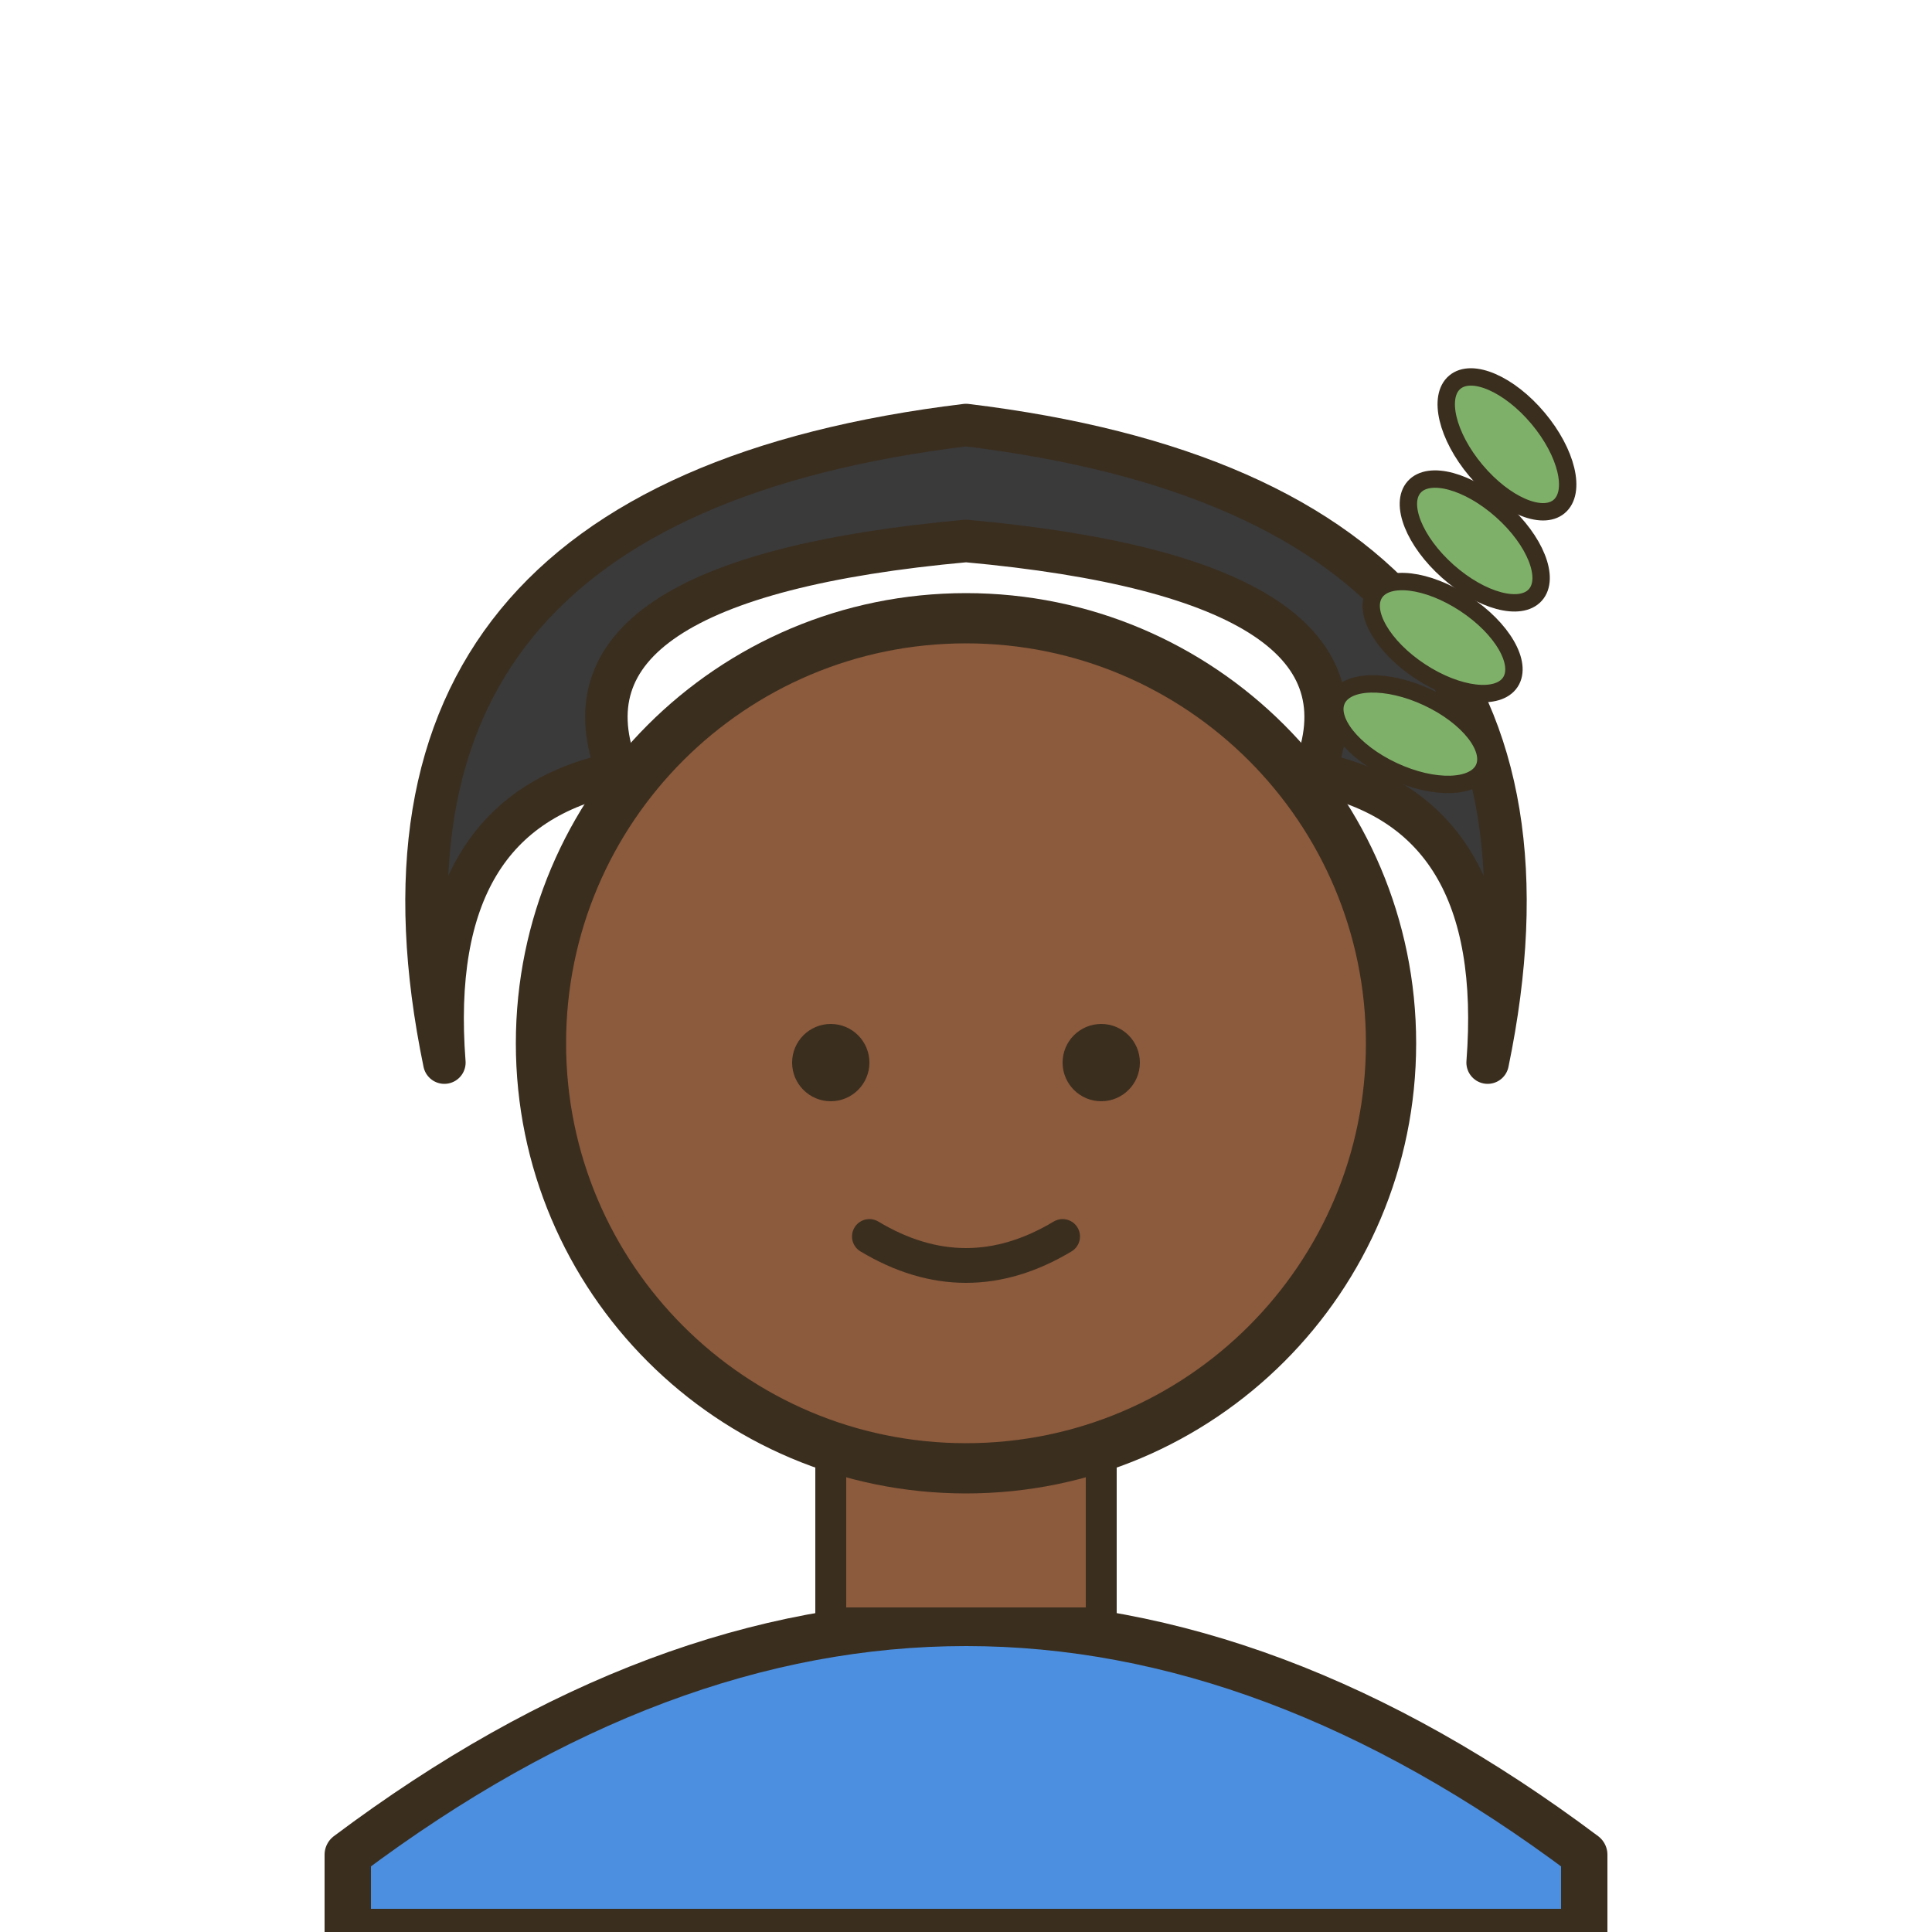
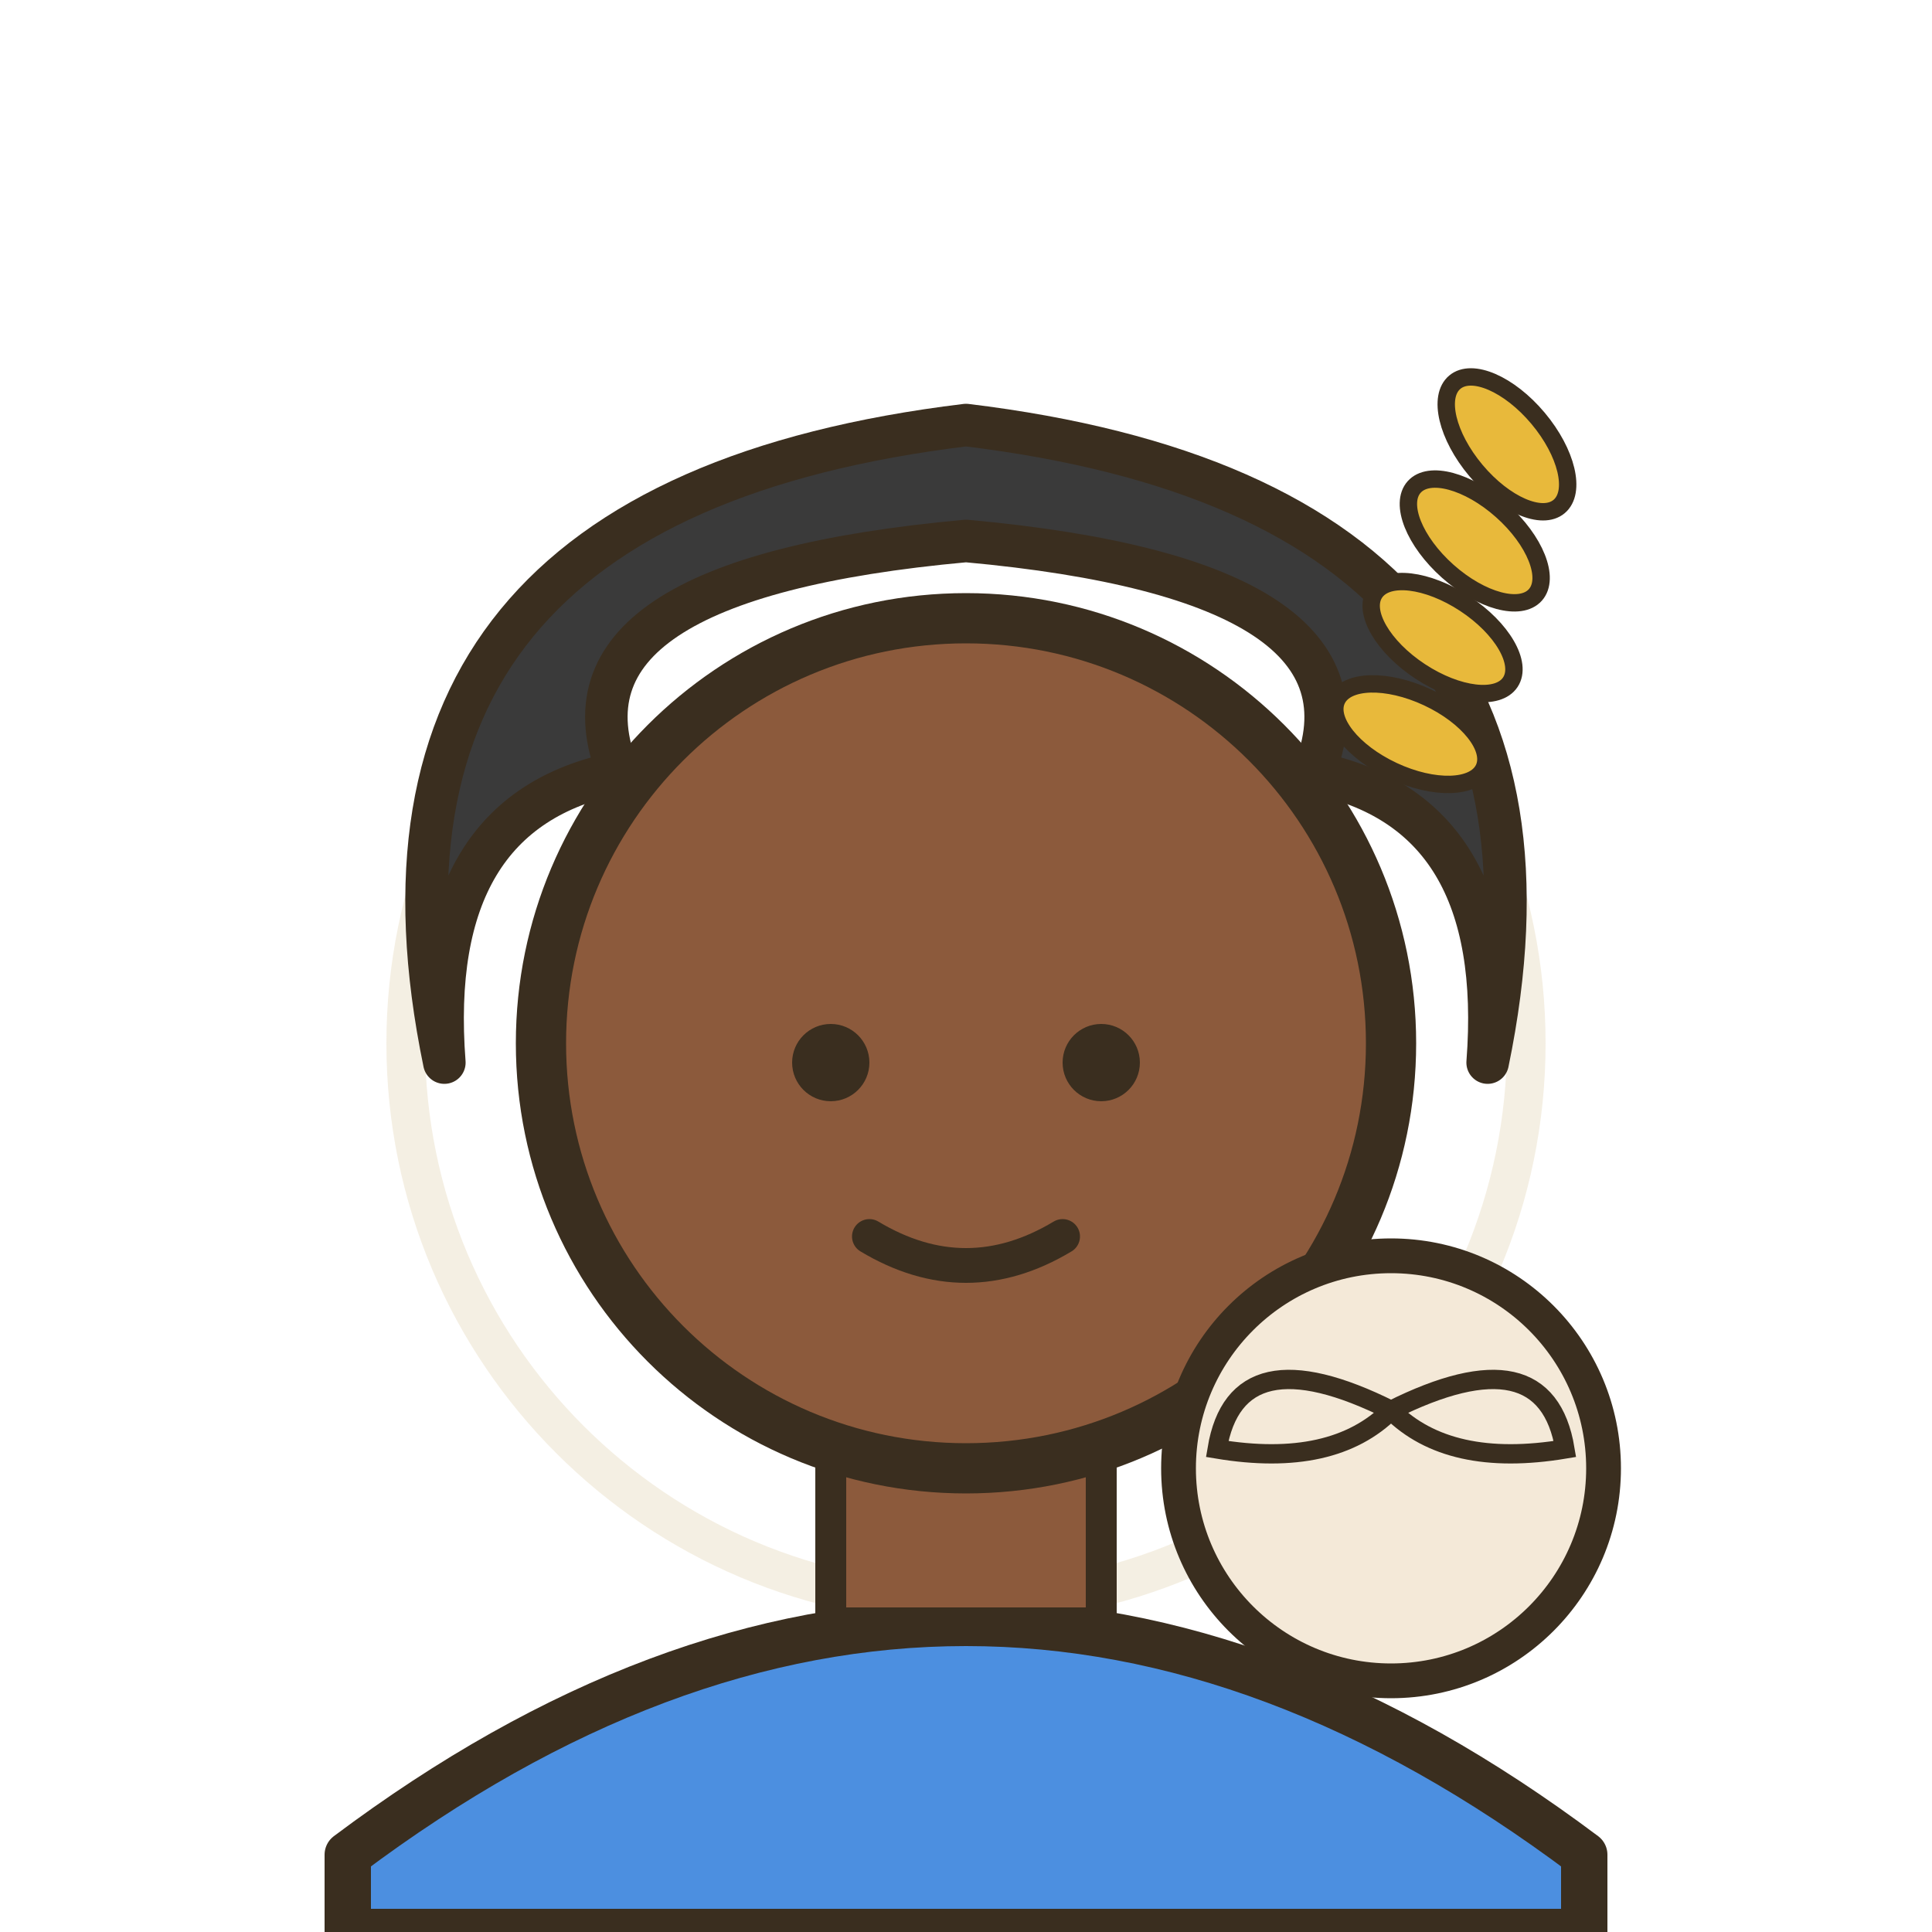
<svg xmlns="http://www.w3.org/2000/svg" viewBox="0 0 100 100" width="100" height="100" preserveAspectRatio="none">
+   <circle cx="50" cy="54" r="29" fill="none" stroke="#EADFC7" stroke-width="2" opacity="0.5" />
  <path d="M 18 96 Q 50 72 82 96 L 82 100 L 18 100 Z" fill="#4C8FE0" stroke="#3A2E1F" stroke-width="2.4" stroke-linejoin="round" />
  <rect x="43" y="68" width="14" height="16" fill="#8C5A3C" stroke="#3A2E1F" stroke-width="1.6" />
  <circle cx="50" cy="54" r="22" fill="#8C5A3C" stroke="#3A2E1F" stroke-width="2.6" />
  <path d="M 23 55 Q 17 26 50 22 Q 83 26 77 55 Q 78 42 68 40 Q 72 30 50 28 Q 28 30 32 40 Q 22 42 23 55 Z" fill="#3A3A3A" stroke="#3A2E1F" stroke-width="2.2" stroke-linejoin="round" />
  <circle cx="43" cy="55" r="2" fill="#3A2E1F" />
  <circle cx="57" cy="55" r="2" fill="#3A2E1F" />
  <path d="M 45 64 Q 50 67 55 64" stroke="#3A2E1F" stroke-width="1.8" fill="none" stroke-linecap="round" />
-   <ellipse cx="73" cy="38" rx="4.2" ry="2.1" fill="#7FB069" stroke="#3A2E1F" stroke-width="0.9" transform="rotate(25 73 38)" />
-   <ellipse cx="74.667" cy="33" rx="4.2" ry="2.1" fill="#7FB069" stroke="#3A2E1F" stroke-width="0.9" transform="rotate(33.33333 74.66667 33)" />
-   <ellipse cx="76.333" cy="28" rx="4.2" ry="2.1" fill="#7FB069" stroke="#3A2E1F" stroke-width="0.9" transform="rotate(41.66667 76.33333 28)" />
-   <ellipse cx="78" cy="23" rx="4.2" ry="2.1" fill="#7FB069" stroke="#3A2E1F" stroke-width="0.9" transform="rotate(50 78 23)" />
+   <ellipse cx="73" cy="38" rx="4.2" ry="2.1" fill="#E8B93B" stroke="#3A2E1F" stroke-width="0.9" transform="rotate(25 73 38)" />
+   <ellipse cx="74.667" cy="33" rx="4.2" ry="2.1" fill="#E8B93B" stroke="#3A2E1F" stroke-width="0.9" transform="rotate(33.33333 74.66667 33)" />
+   <ellipse cx="76.333" cy="28" rx="4.2" ry="2.1" fill="#E8B93B" stroke="#3A2E1F" stroke-width="0.9" transform="rotate(41.66667 76.33333 28)" />
+   <ellipse cx="78" cy="23" rx="4.2" ry="2.1" fill="#E8B93B" stroke="#3A2E1F" stroke-width="0.9" transform="rotate(50 78 23)" />
+   <circle cx="72" cy="76" r="11" fill="#F4E9D8" stroke="#3A2E1F" stroke-width="1.8" />
+   <g transform="translate(22 26)">
+     <path d="M 0 0 Q -8 -4 -9 2 Q -3 3 0 0 Z M 0 0 Q 8 -4 9 2 Q 3 3 0 0 Z" fill="#F4E9D8" stroke="#3A2E1F" stroke-width="1" transform="translate(50 47)" />
+   </g>
</svg>
